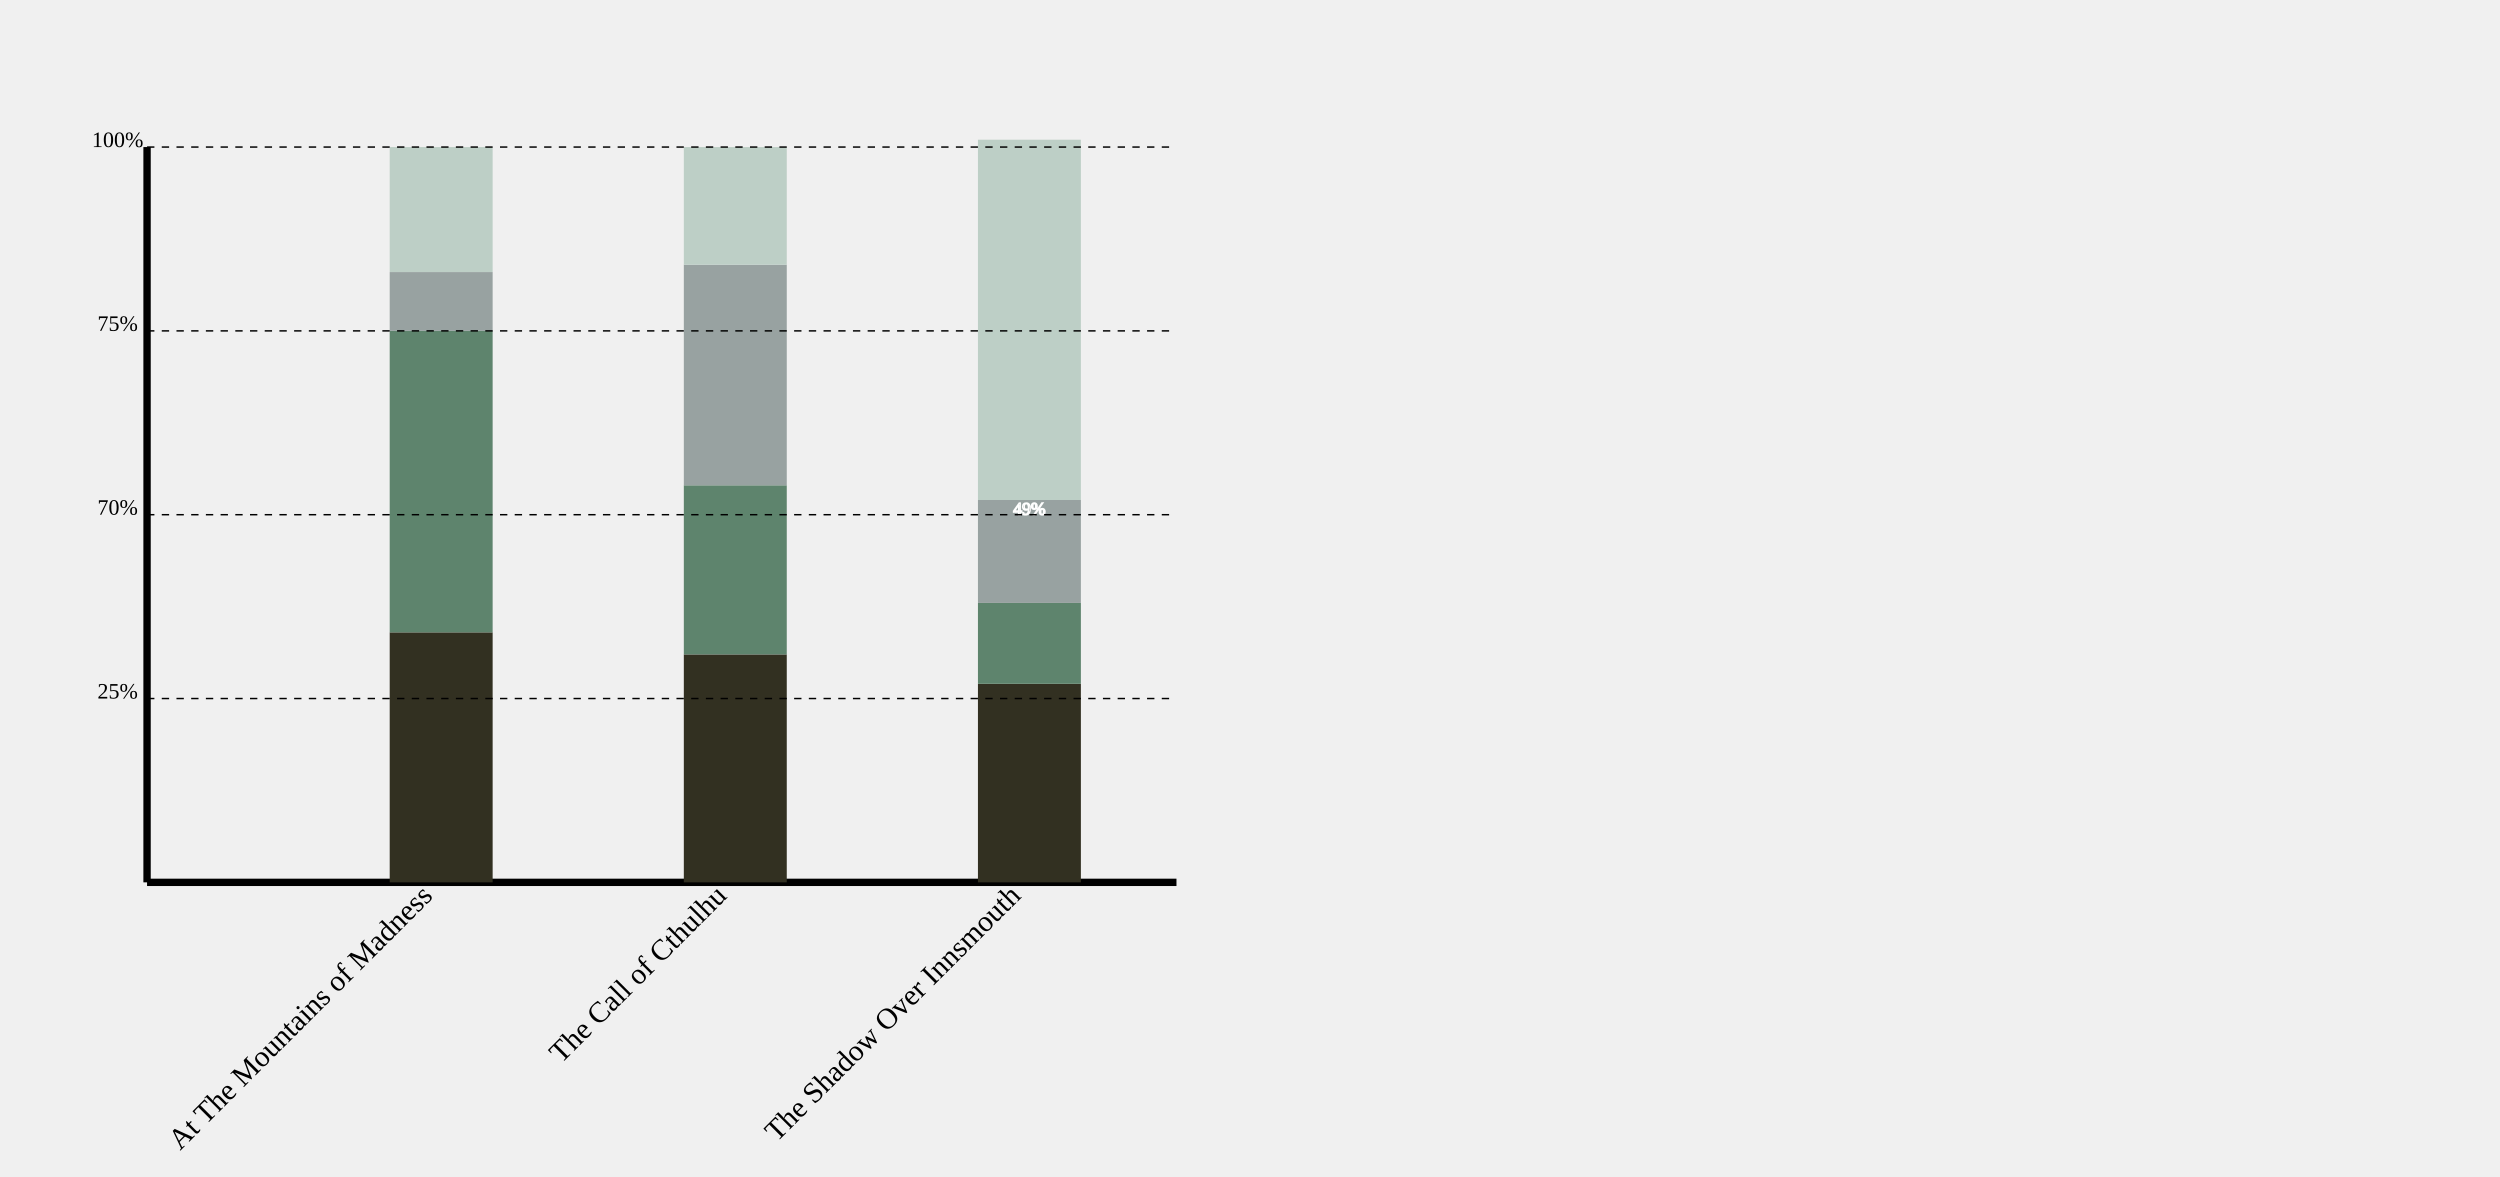
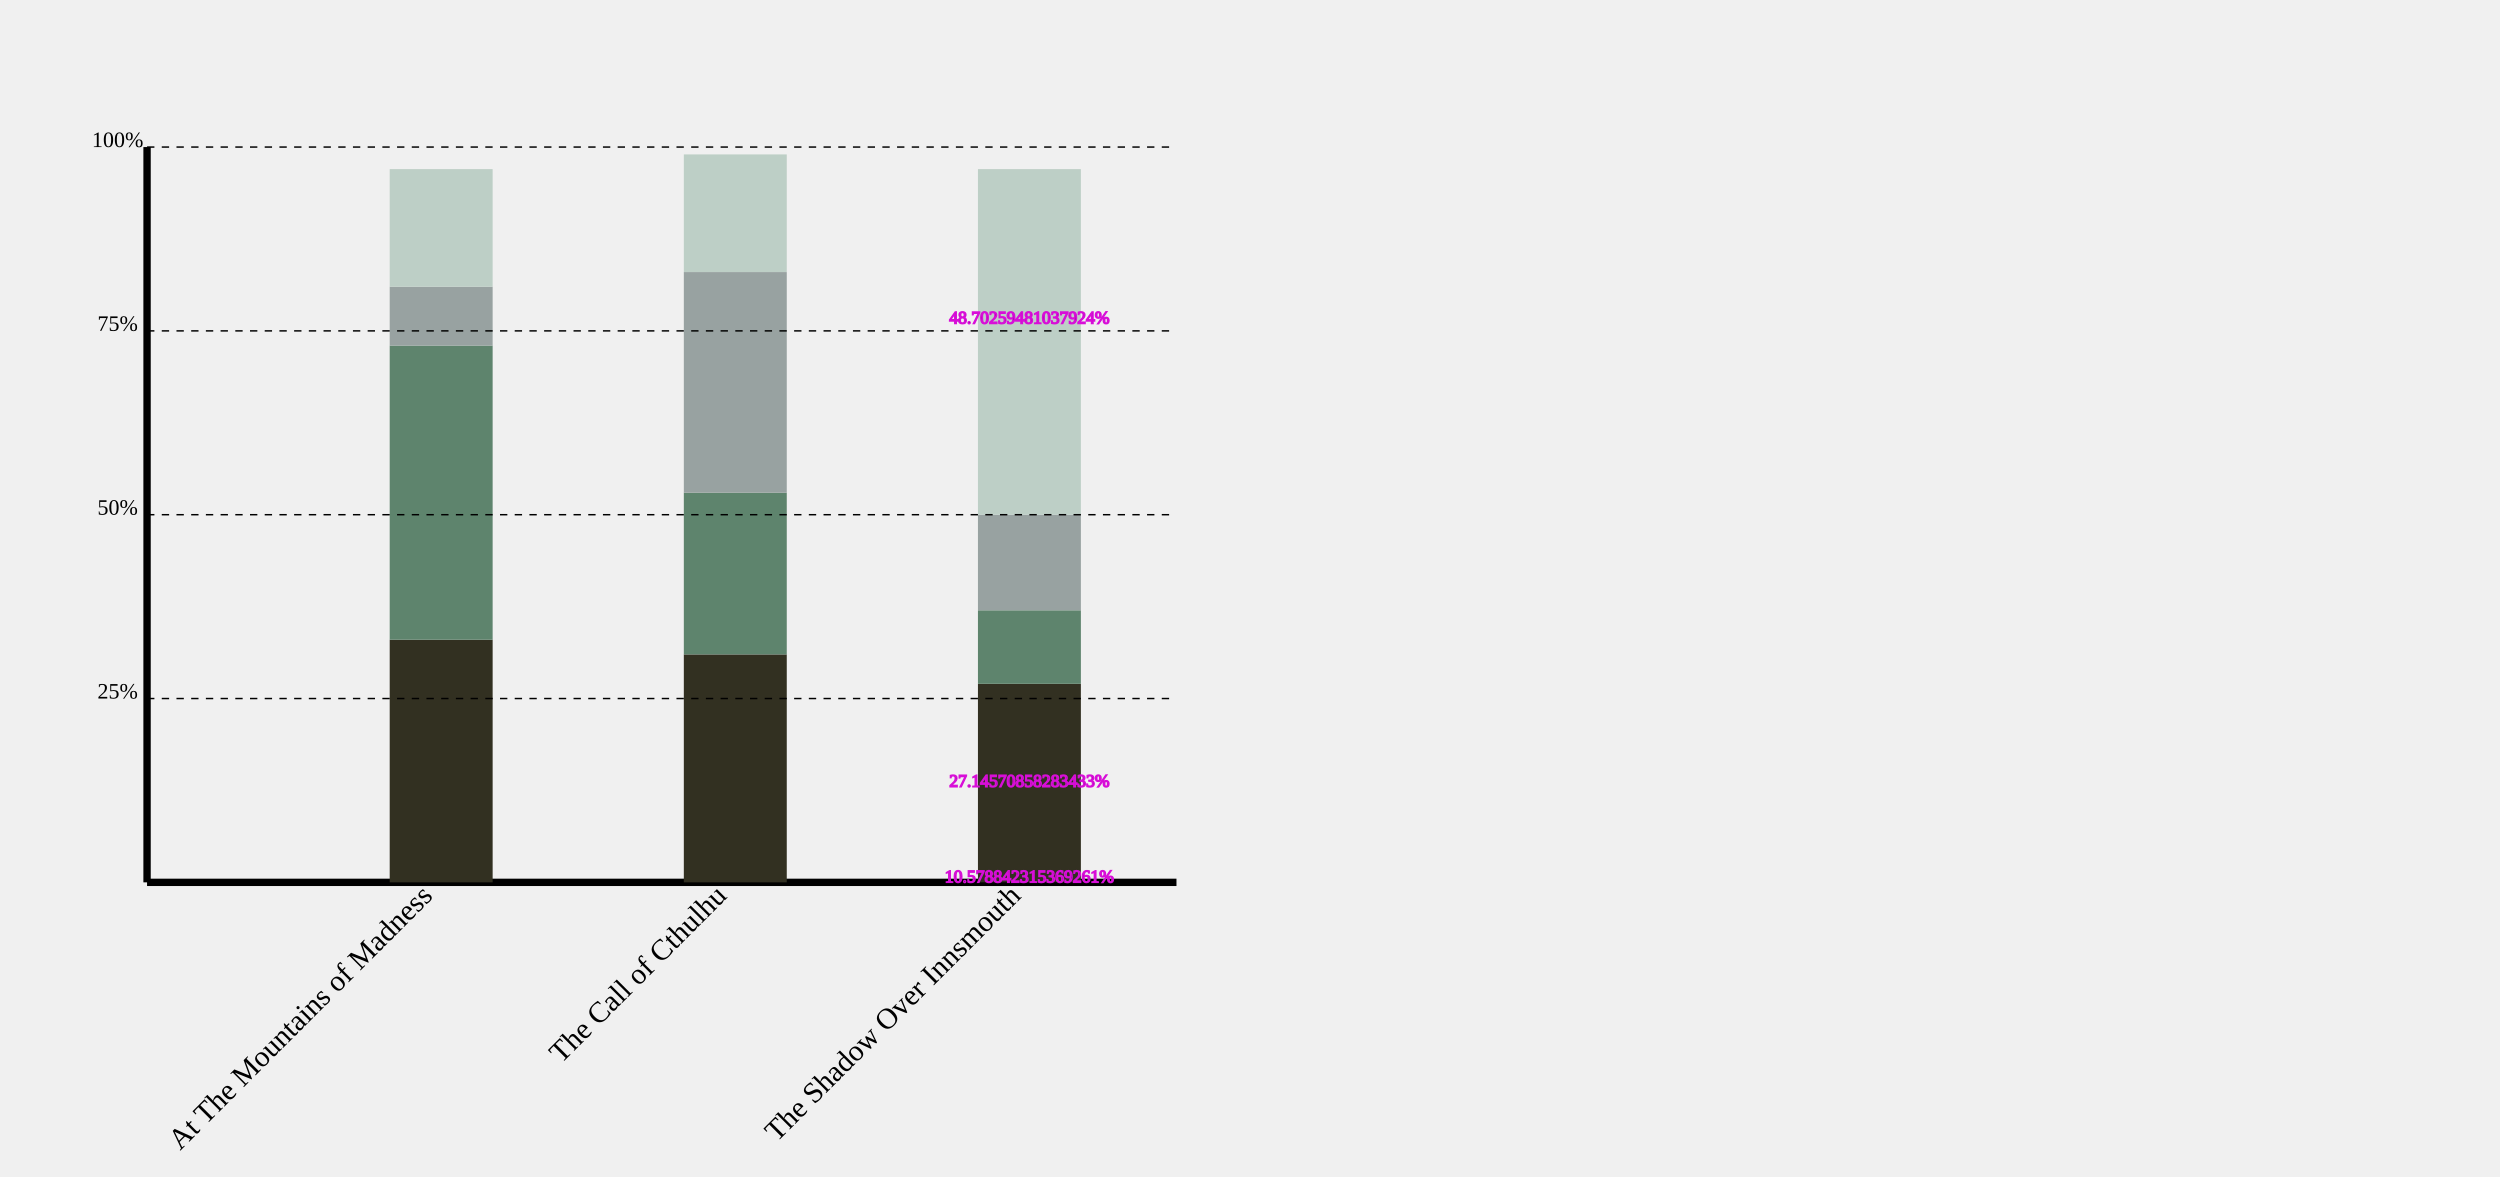
<svg xmlns="http://www.w3.org/2000/svg" width="100%" height="100%" viewBox="0 0 1700 800">
  <g transform="translate(100 600)">
    <line x1="0" x2="700" y1="0" y2="0" stroke="black" stroke-width="5" />
    <line x1="0" x2="0" y1="0" y2="-500" stroke="black" stroke-width="5" />
-     <line x1="200" x2="200" y1="0" y2="-170" stroke="#323021" stroke-width="70" />
-     <line x1="200" x2="200" y1="-170" y2="-375" stroke="#5e846d" stroke-width="70" />
-     <line x1="200" x2="200" y1="-375" y2="-415" stroke="#98a2a1" stroke-width="70" />
-     <line x1="200" x2="200" y1="-415" y2="-500" stroke="#bdcfc6" stroke-width="70" />
+     <line x1="200" x2="200" y1="0" y2="-165" stroke="#323021" stroke-width="70" />
+     <line x1="200" x2="200" y1="-165" y2="-365" stroke="#5e846d" stroke-width="70" />
+     <line x1="200" x2="200" y1="-365" y2="-405" stroke="#98a2a1" stroke-width="70" />
+     <line x1="200" x2="200" y1="-405" y2="-485" stroke="#bdcfc6" stroke-width="70" />
    <text x="200" y="8" font-size="20" text-anchor="end" transform="rotate(-45 200, 15)">At The Mountains of Madness</text>
    <line x1="400" x2="400" y1="0" y2="-155" stroke="#323021" stroke-width="70" />
-     <line x1="400" x2="400" y1="-155" y2="-270" stroke="#5e846d" stroke-width="70" />
-     <line x1="400" x2="400" y1="-270" y2="-420" stroke="#98a2a1" stroke-width="70" />
-     <line x1="400" x2="400" y1="-420" y2="-500" stroke="#bdcfc6" stroke-width="70" />
+     <line x1="400" x2="400" y1="-155" y2="-265" stroke="#5e846d" stroke-width="70" />
+     <line x1="400" x2="400" y1="-265" y2="-415" stroke="#98a2a1" stroke-width="70" />
+     <line x1="400" x2="400" y1="-415" y2="-495" stroke="#bdcfc6" stroke-width="70" />
    <text x="400" y="8" font-size="20" text-anchor="end" transform="rotate(-45 400, 15)">The Call of Cthulhu</text>
    <line x1="600" x2="600" y1="0" y2="-135" stroke="#323021" stroke-width="70" />
-     <line x1="600" x2="600" y1="-135" y2="-190" stroke="#5e846d" stroke-width="70" />
-     <line x1="600" x2="600" y1="-190" y2="-260" stroke="#98a2a1" stroke-width="70" />
-     <line x1="600" x2="600" y1="-260" y2="-505" stroke="#bdcfc6" stroke-width="70" />
-     <text x="600" y="-250" text-anchor="middle" stroke="white">49%</text>
+     <text x="600" y="-65" text-anchor="middle" stroke="#d80ed8">27.14570858283433%</text>
+     <line x1="600" x2="600" y1="-135" y2="-185" stroke="#5e846d" stroke-width="70" />
+     <text x="600" y="-" text-anchor="middle" stroke="#d80ed8">10.578842315369261%</text>
+     <line x1="600" x2="600" y1="-185" y2="-250" stroke="#98a2a1" stroke-width="70" />
+     <line x1="600" x2="600" y1="-250" y2="-485" stroke="#bdcfc6" stroke-width="70" />
+     <text x="600" y="-380" text-anchor="middle" stroke="#d80ed8">48.70259481037924%</text>
    <text x="600" y="8" font-size="20" text-anchor="end" transform="rotate(-45 600, 15)">The Shadow Over Innsmouth</text>
    <text x="-20" y="-125" font-size="15" text-anchor="middle">25%</text>
    <line x1="0" x2="700" y1="-125" y2="-125" stroke="black" stroke-width="1" stroke-dasharray="5" />
-     <text x="-20" y="-250" font-size="15" text-anchor="middle">70%</text>
+     <text x="-20" y="-250" font-size="15" text-anchor="middle">50%</text>
    <line x1="0" x2="700" y1="-250" y2="-250" stroke="black" stroke-width="1" stroke-dasharray="5" />
    <text x="-20" y="-375" font-size="15" text-anchor="middle">75%</text>
    <line x1="0" x2="700" y1="-375" y2="-375" stroke="black" stroke-width="1" stroke-dasharray="5" />
    <text x="-20" y="-500" font-size="15" text-anchor="middle">100%</text>
    <line x1="0" x2="700" y1="-500" y2="-500" stroke="black" stroke-width="1" stroke-dasharray="5" />
  </g>
</svg>
